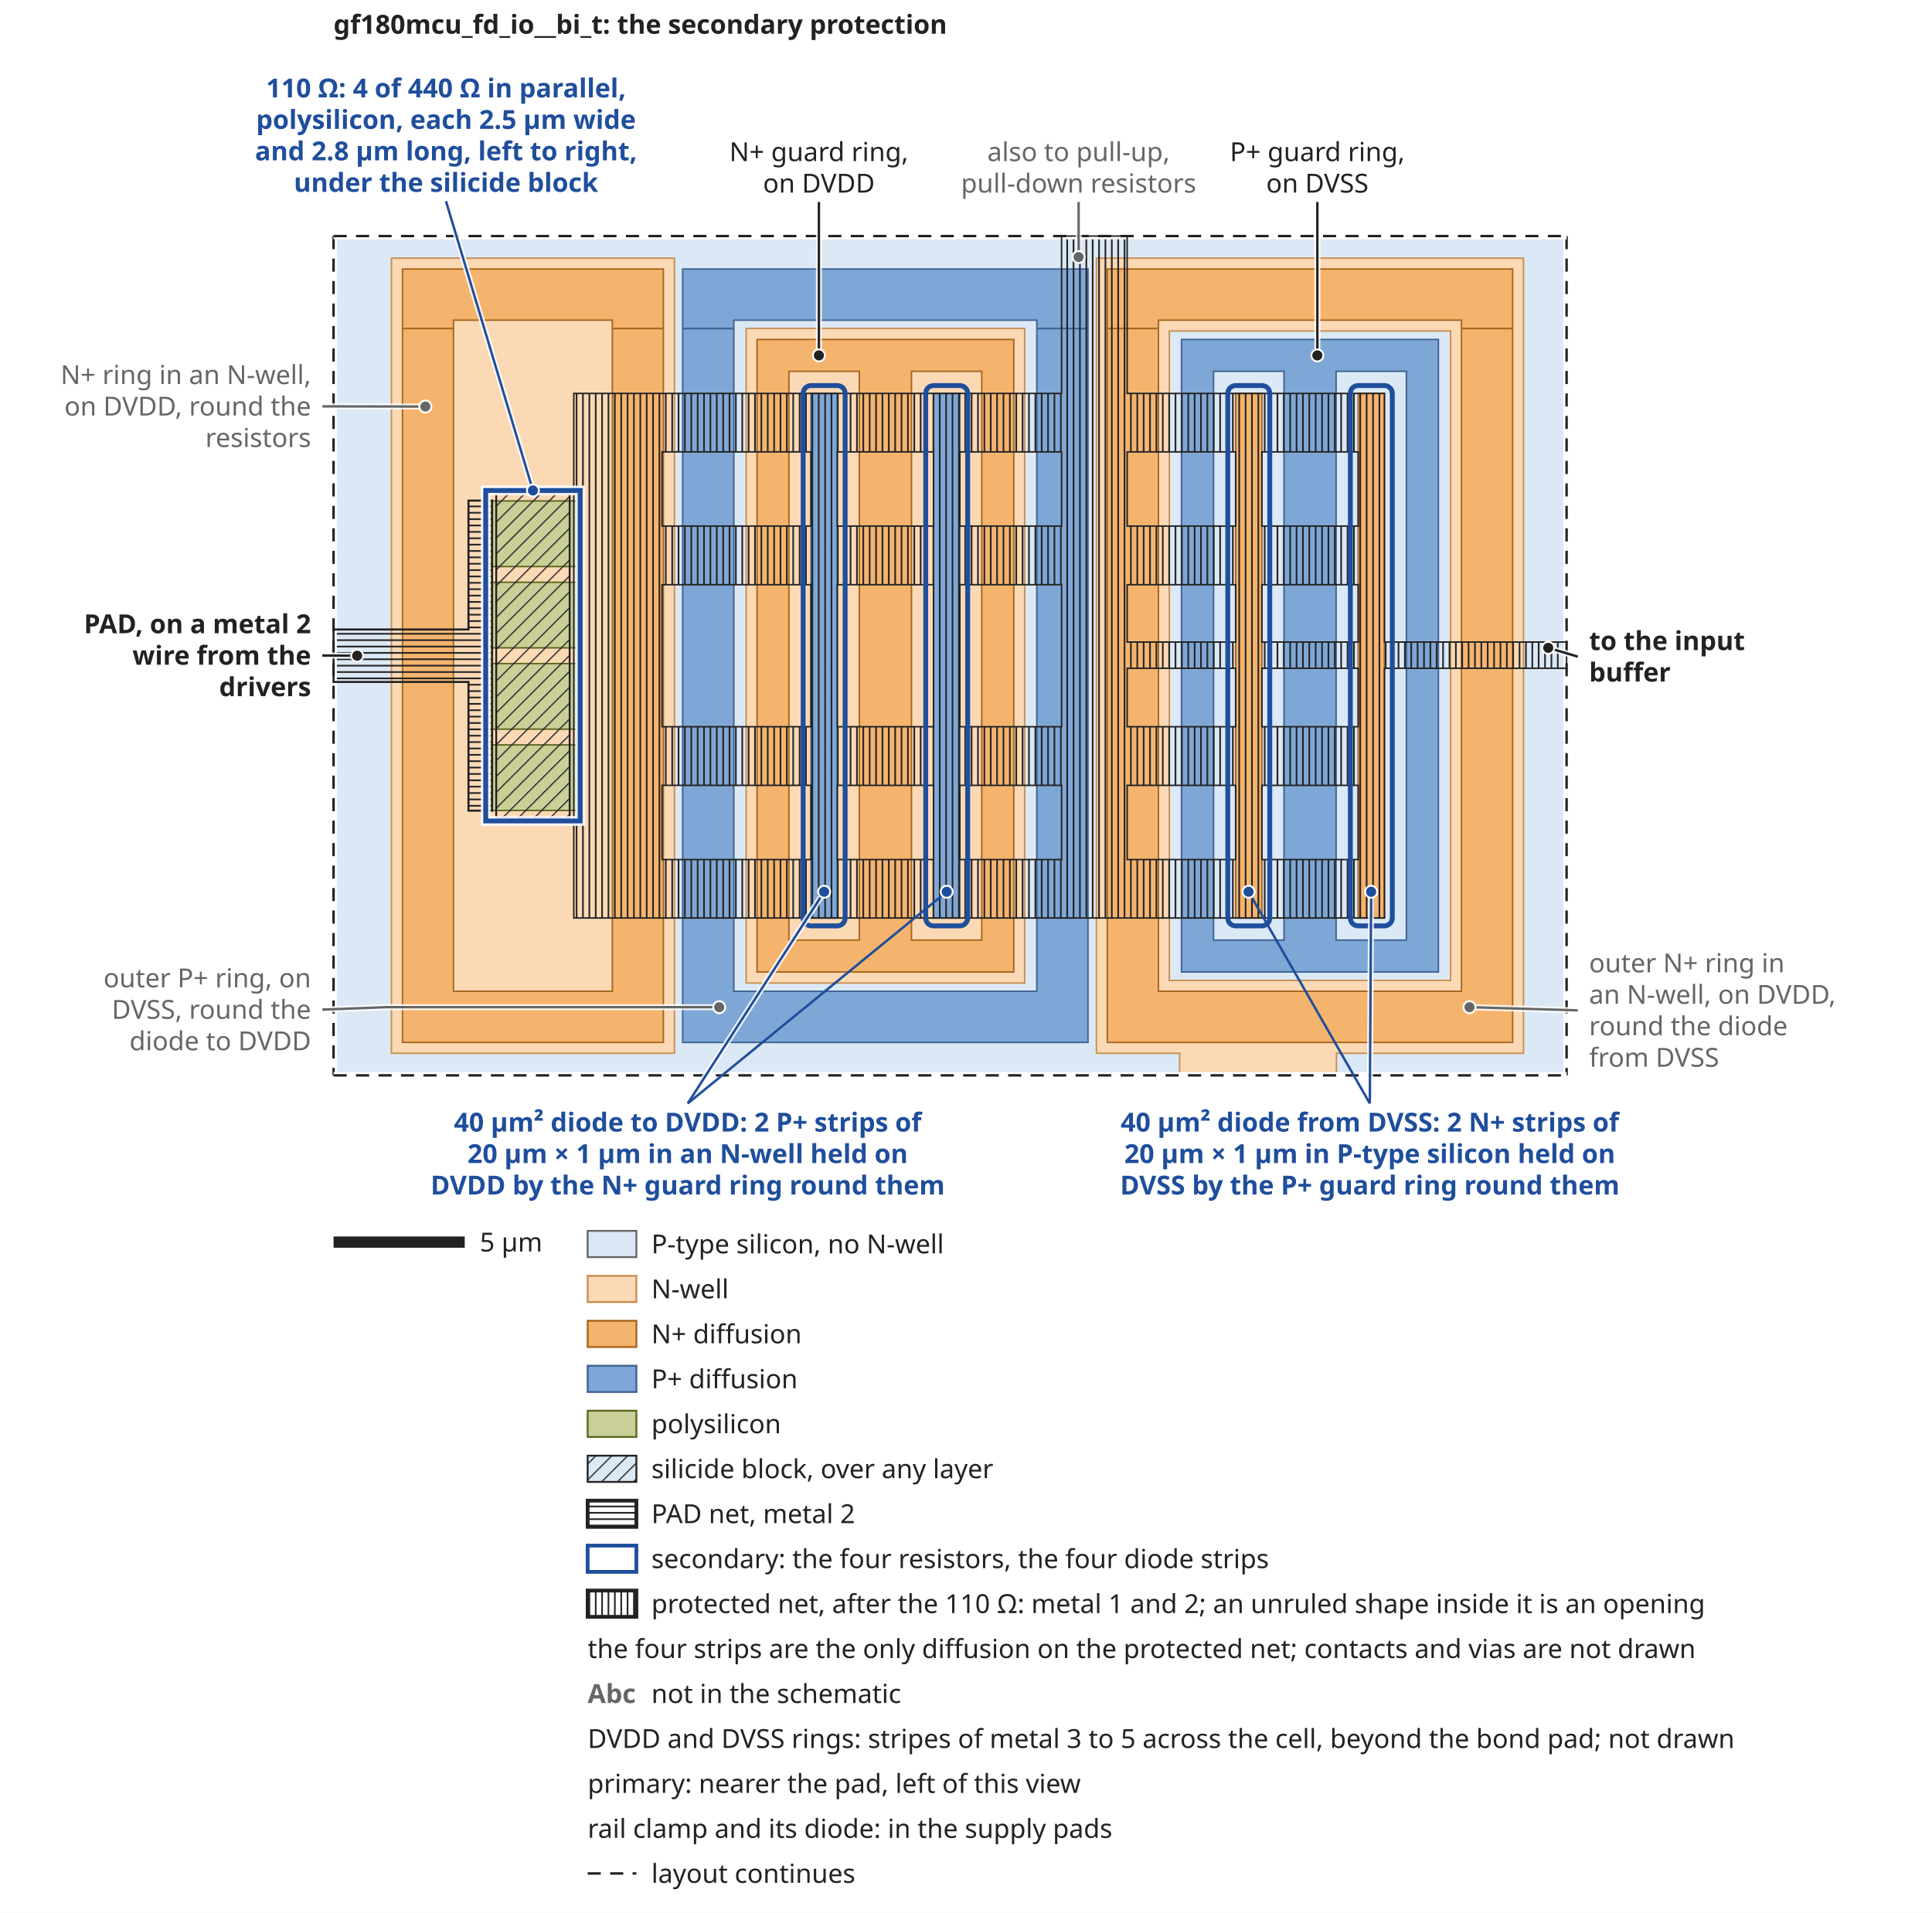
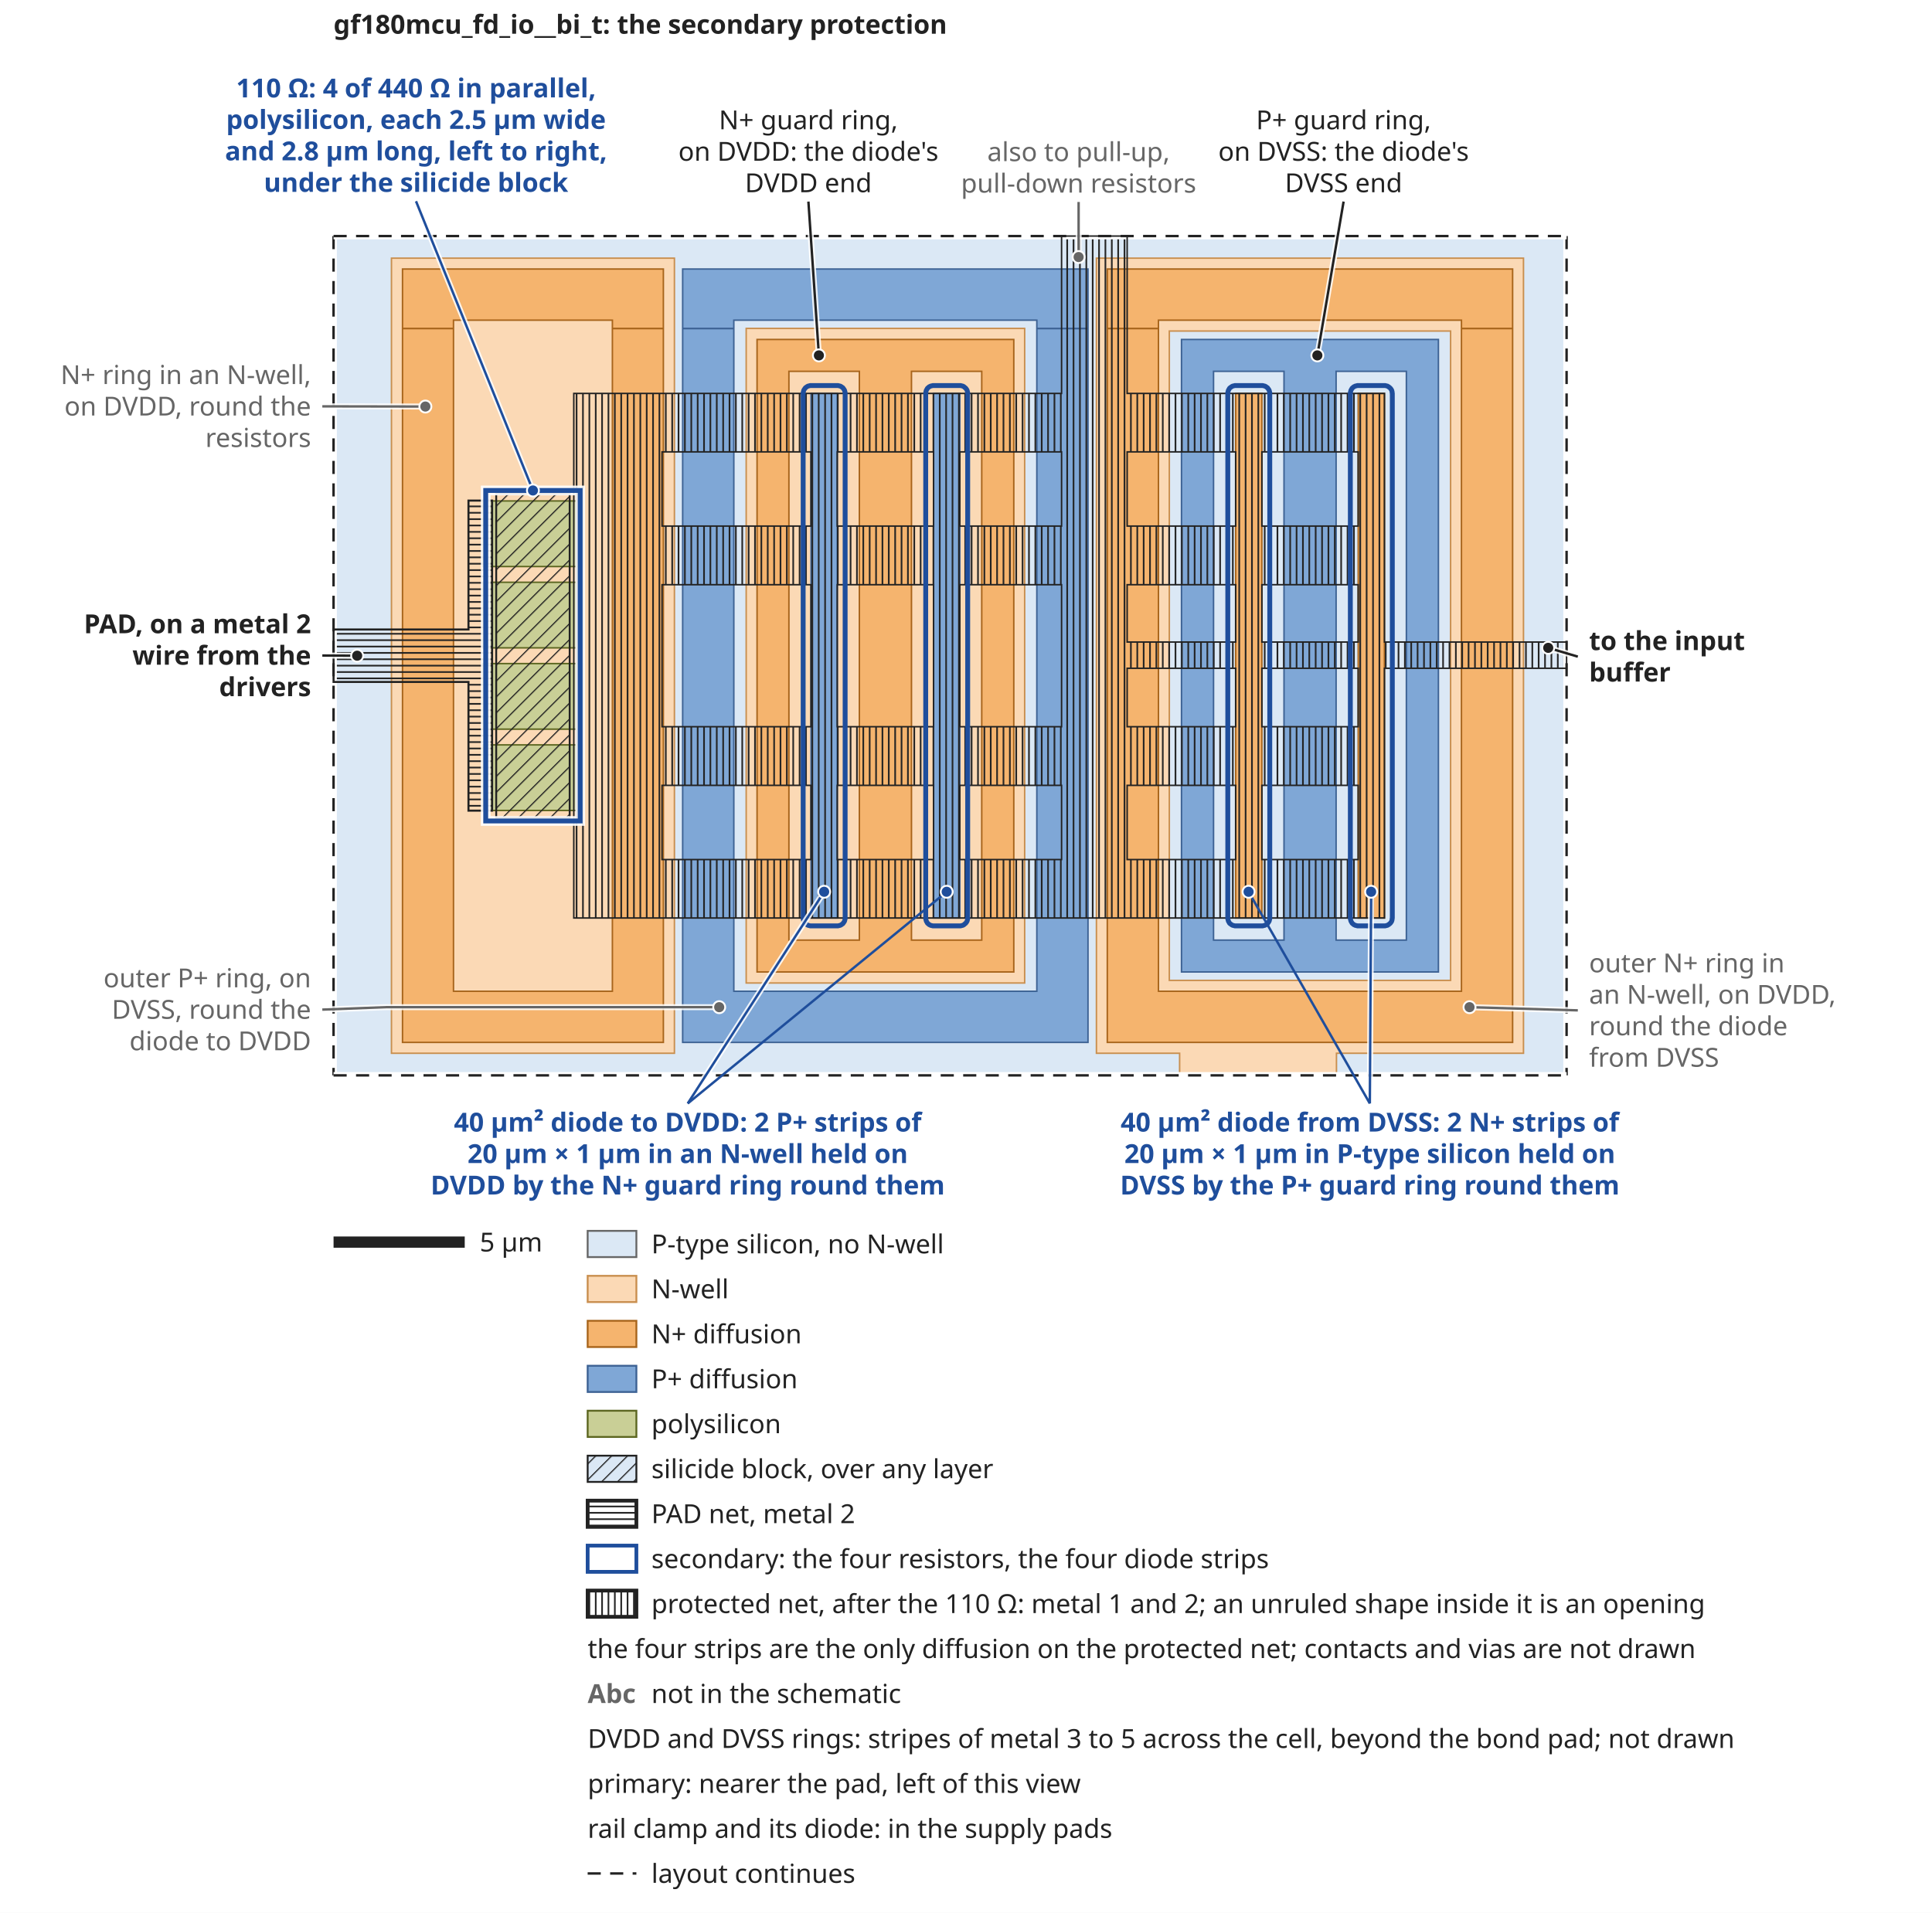
<svg xmlns="http://www.w3.org/2000/svg" width="1031" height="1021" viewBox="0 0 1031 1021" font-family="sans-serif">
  <defs>
    <pattern id="hatch" width="6" height="6" patternUnits="userSpaceOnUse" patternTransform="rotate(45)">
      <line x1="0" y1="0" x2="0" y2="6" stroke="#222222" stroke-width="1.2" />
    </pattern>
    <pattern id="wire" width="3.4" height="3.4" patternUnits="userSpaceOnUse">
      <path d="M0,1.7 H3.4" stroke="#222222" stroke-width="0.9" />
    </pattern>
    <pattern id="wire2" width="3.4" height="3.4" patternUnits="userSpaceOnUse">
      <path d="M1.7,0 V3.4" stroke="#222222" stroke-width="0.9" />
    </pattern>
    <pattern id="rule-dvdd" width="5" height="5" patternUnits="userSpaceOnUse">
      <path d="M2.5,0 V5" stroke="#a02c7d" stroke-width="1.3" />
    </pattern>
    <pattern id="rule-dvss" width="5" height="5" patternUnits="userSpaceOnUse">
      <path d="M2.5,0 V5" stroke="#16806f" stroke-width="1.3" />
    </pattern>
    <marker id="arrow-hot" viewBox="-1 -1 12 12" refX="7" refY="5" markerWidth="5.4" markerHeight="5.4" orient="auto">
      <path d="M0,0 L10,5 L0,10 z" fill="#c0392b" stroke="#ffffff" stroke-width="0.7" stroke-linejoin="round" />
    </marker>
    <marker id="arrow-snap" viewBox="-1 -1 12 12" refX="7" refY="5" markerWidth="5.4" markerHeight="5.4" orient="auto">
      <path d="M0,0 L10,5 L0,10 z" fill="#8e44ad" stroke="#ffffff" stroke-width="0.7" stroke-linejoin="round" />
    </marker>
  </defs>
  <rect width="1031" height="1021" fill="#ffffff" />
  <rect x="178.0" y="126.0" width="658.0" height="448.0" fill="#dbe8f5" />
  <path d="M585.1,137.8L624.0,137.8L813.0,137.8L813.0,562.2L713.2,562.2L713.2,571.2L713.2,574.0L629.5,574.0L629.5,571.2L629.5,562.2L585.1,562.2ZM624.0,176.7L624.0,523.3L774.1,523.3L774.1,176.7ZM398.2,175.3L546.8,175.3L546.8,524.7L398.2,524.7ZM208.9,137.8L359.9,137.8L359.9,562.2L208.9,562.2Z" fill="#fbd9b5" stroke="#c98f4f" stroke-width="0.8" fill-rule="evenodd" opacity="1.0" />
  <path d="M630.5,181.2L643.3,181.2L754.9,181.2L767.6,181.2L767.6,182.4L767.6,198.2L767.6,517.7L767.6,518.8L754.9,518.8L643.3,518.8L630.5,518.8L630.5,517.7L630.5,198.2L630.5,182.4ZM713.0,198.2L713.0,202.1L713.0,497.9L713.0,501.8L750.5,501.8L750.5,497.9L750.5,202.1L750.5,198.2ZM647.6,198.2L647.6,202.1L647.6,497.9L647.6,501.8L685.2,501.8L685.2,497.9L685.2,202.1L685.2,198.2ZM364.3,175.4L391.6,175.4L391.6,524.7L391.6,529.1L553.3,529.1L553.3,524.7L553.3,175.4L580.6,175.4L580.6,524.7L580.6,529.1L580.6,556.4L364.3,556.4L364.3,529.1L364.3,524.7ZM364.3,143.6L580.6,143.6L580.6,170.9L580.6,175.3L553.3,175.3L553.3,170.9L391.6,170.9L391.6,175.3L364.3,175.3L364.3,170.9ZM498.2,210.0L512.2,210.0L512.2,490.0L498.2,490.0ZM432.8,210.0L446.8,210.0L446.8,490.0L432.8,490.0Z" fill="#7fa7d6" stroke="#3d6294" stroke-width="0.8" fill-rule="evenodd" opacity="1.0" />
  <path d="M404.0,181.2L416.7,181.2L528.3,181.2L541.0,181.2L541.0,182.4L541.0,198.2L541.0,517.7L541.0,518.8L528.3,518.8L416.7,518.8L404.0,518.8L404.0,517.7L404.0,198.2L404.0,182.4ZM486.4,198.2L486.4,202.1L486.4,497.9L486.4,501.8L523.9,501.8L523.9,497.9L523.9,202.1L523.9,198.2ZM421.0,198.2L421.0,202.1L421.0,497.9L421.0,501.8L458.6,501.8L458.6,497.9L458.6,202.1L458.6,198.2ZM590.9,175.4L618.2,175.4L618.2,524.7L618.2,529.1L779.9,529.1L779.9,524.7L779.9,175.4L807.2,175.4L807.2,524.7L807.2,529.1L807.2,556.4L590.9,556.4L590.9,529.1L590.9,524.7ZM214.8,175.4L242.0,175.4L242.0,524.7L242.0,529.1L326.8,529.1L326.8,524.7L326.8,175.4L354.0,175.4L354.0,524.7L354.0,529.1L354.0,556.4L214.8,556.4L214.8,529.1L214.8,524.7ZM590.9,143.6L807.2,143.6L807.2,170.9L807.2,175.3L779.9,175.3L779.9,170.9L618.2,170.9L618.2,175.3L590.9,175.3L590.9,170.9ZM214.8,143.6L354.0,143.6L354.0,170.9L354.0,175.3L326.8,175.3L326.8,170.9L242.0,170.9L242.0,175.3L214.8,175.3L214.8,170.9ZM724.8,210.0L738.8,210.0L738.8,490.0L724.8,490.0ZM659.4,210.0L673.4,210.0L673.4,490.0L659.4,490.0Z" fill="#f5b46e" stroke="#a8651c" stroke-width="0.8" fill-rule="evenodd" opacity="1.0" />
  <path d="M257.7,397.6L311.1,397.6L311.1,432.6L257.7,432.6ZM257.7,354.2L311.1,354.2L311.1,389.2L257.7,389.2ZM257.7,310.8L311.1,310.8L311.1,345.8L257.7,345.8ZM257.7,267.4L311.1,267.4L311.1,302.4L257.7,302.4Z" fill="#c9cf96" stroke="#5c6620" stroke-width="0.8" fill-rule="evenodd" opacity="1.0" />
  <path d="M264.8,263.5L304.0,263.5L304.0,306.3L304.0,306.9L304.0,349.7L304.0,350.3L304.0,393.1L304.0,393.7L304.0,436.5L264.8,436.5L264.8,393.7L264.8,393.1L264.8,350.3L264.8,349.7L264.8,306.9L264.8,306.3L264.8,263.5Z" fill="url(#hatch)" stroke="#222222" stroke-width="1.0" fill-rule="evenodd" opacity="1.0" />
  <path d="M250.0,267.2L262.6,267.2L262.6,432.7L250.0,432.7L250.0,364.0L178.0,364.0L178.0,336.0L250.0,336.0Z" fill="url(#wire)" stroke="#222222" stroke-width="0" fill-rule="evenodd" opacity="1.0" />
  <path d="M566.5,126.0L601.5,126.0L601.5,129.2L601.5,210.0L659.4,210.0L673.4,210.0L724.8,210.0L738.8,210.0L738.8,241.2L738.8,280.8L738.8,312.1L738.8,342.7L814.4,342.7L814.4,342.7L836.0,342.7L836.0,356.7L814.4,356.7L814.4,356.7L738.8,356.7L738.8,387.9L738.8,419.2L738.8,458.8L738.8,490.0L738.8,490.0L306.2,490.0L306.2,490.0L306.2,458.8L306.2,432.7L306.2,432.5L306.2,419.2L306.2,397.7L306.2,389.1L306.2,387.9L306.2,354.3L306.2,345.7L306.2,312.1L306.2,310.9L306.2,302.3L306.2,280.8L306.2,267.5L306.2,267.2L306.2,241.2L306.2,210.0L353.3,210.0L432.8,210.0L446.8,210.0L498.2,210.0L512.2,210.0L566.5,210.0L566.5,129.2ZM512.2,312.1L512.2,387.9L566.5,387.9L566.5,356.7L566.5,342.7L566.5,312.1ZM673.4,419.2L673.4,458.8L724.8,458.8L724.8,419.2ZM601.5,419.2L601.5,458.8L659.4,458.8L659.4,419.2ZM512.2,419.2L512.2,458.8L566.5,458.8L566.5,419.2ZM446.8,419.2L446.8,458.8L498.2,458.8L498.2,419.2ZM353.3,419.2L353.3,458.8L432.8,458.8L432.8,419.2ZM673.4,356.7L673.4,387.9L724.8,387.9L724.8,356.7ZM601.5,356.7L601.5,387.9L659.4,387.9L659.4,356.7ZM673.4,312.1L673.4,342.7L724.8,342.7L724.8,312.1ZM601.5,312.1L601.5,342.7L659.4,342.7L659.4,312.1ZM446.8,312.1L446.8,387.9L498.2,387.9L498.2,312.1ZM353.3,312.1L353.3,387.9L432.8,387.9L432.8,312.1ZM673.4,241.2L673.4,280.8L724.8,280.8L724.8,241.2ZM601.5,241.2L601.5,280.8L659.4,280.8L659.4,241.2ZM512.2,241.2L512.2,280.8L566.5,280.8L566.5,241.2ZM446.8,241.2L446.8,280.8L498.2,280.8L498.2,241.2ZM353.3,241.2L353.3,280.8L432.8,280.8L432.8,241.2Z" fill="url(#wire2)" stroke="#222222" stroke-width="0" fill-rule="evenodd" opacity="1.0" />
  <line x1="178.0" y1="126.0" x2="178.0" y2="574.0" stroke="#ffffff" stroke-width="3.5" />
  <line x1="178.0" y1="126.0" x2="178.0" y2="574.0" stroke="#222222" stroke-width="1.3" stroke-dasharray="7,5" />
  <line x1="836.0" y1="126.0" x2="836.0" y2="574.0" stroke="#ffffff" stroke-width="3.5" />
  <line x1="836.0" y1="126.0" x2="836.0" y2="574.0" stroke="#222222" stroke-width="1.3" stroke-dasharray="7,5" />
  <line x1="178.0" y1="126.0" x2="836.0" y2="126.0" stroke="#ffffff" stroke-width="3.5" />
  <line x1="178.0" y1="126.0" x2="836.0" y2="126.0" stroke="#222222" stroke-width="1.3" stroke-dasharray="7,5" />
  <line x1="178.0" y1="574.0" x2="836.0" y2="574.0" stroke="#ffffff" stroke-width="3.5" />
  <line x1="178.0" y1="574.0" x2="836.0" y2="574.0" stroke="#222222" stroke-width="1.3" stroke-dasharray="7,5" />
  <path d="M250.0,267.2L262.6,267.2L262.6,432.7L250.0,432.7L250.0,364.0L178.0,364.0L178.0,336.0L250.0,336.0Z" fill="none" stroke="#222222" stroke-width="1.1" />
  <path d="M566.5,126.0L601.5,126.0L601.5,129.2L601.5,210.0L659.4,210.0L673.4,210.0L724.8,210.0L738.8,210.0L738.8,241.2L738.8,280.8L738.8,312.1L738.8,342.7L814.4,342.7L814.4,342.7L836.0,342.7L836.0,356.7L814.4,356.7L814.4,356.7L738.8,356.7L738.8,387.9L738.8,419.2L738.8,458.8L738.8,490.0L738.8,490.0L306.2,490.0L306.2,490.0L306.2,458.8L306.2,432.7L306.2,432.5L306.2,419.2L306.2,397.7L306.2,389.1L306.2,387.9L306.2,354.3L306.2,345.7L306.2,312.1L306.2,310.9L306.2,302.3L306.2,280.8L306.2,267.5L306.2,267.2L306.2,241.2L306.2,210.0L353.3,210.0L432.8,210.0L446.8,210.0L498.2,210.0L512.2,210.0L566.5,210.0L566.5,129.2ZM512.2,312.1L512.2,387.9L566.5,387.9L566.5,356.7L566.5,342.7L566.5,312.1ZM673.4,419.2L673.4,458.8L724.8,458.8L724.8,419.2ZM601.5,419.2L601.5,458.8L659.4,458.8L659.4,419.2ZM512.2,419.2L512.2,458.8L566.5,458.8L566.5,419.2ZM446.8,419.2L446.8,458.8L498.2,458.8L498.2,419.2ZM353.3,419.2L353.3,458.8L432.8,458.8L432.8,419.2ZM673.4,356.7L673.4,387.9L724.8,387.9L724.8,356.7ZM601.5,356.7L601.5,387.9L659.4,387.9L659.4,356.7ZM673.4,312.1L673.4,342.7L724.8,342.7L724.8,312.1ZM601.5,312.1L601.5,342.7L659.4,342.7L659.4,312.1ZM446.8,312.1L446.8,387.9L498.2,387.9L498.2,312.1ZM353.3,312.1L353.3,387.9L432.8,387.9L432.8,312.1ZM673.4,241.2L673.4,280.8L724.8,280.8L724.8,241.2ZM601.5,241.2L601.5,280.8L659.4,280.8L659.4,241.2ZM512.2,241.2L512.2,280.8L566.5,280.8L566.5,241.2ZM446.8,241.2L446.8,280.8L498.2,280.8L498.2,241.2ZM353.3,241.2L353.3,280.8L432.8,280.8L432.8,241.2Z" fill="none" stroke="#222222" stroke-width="0.8" />
  <rect x="259.2" y="261.8" width="50.4" height="176.4" fill="none" stroke="#ffffff" stroke-width="5.2" opacity="0.9" />
  <rect x="259.2" y="261.8" width="50.4" height="176.4" fill="none" stroke="#1f4e9c" stroke-width="2.6" stroke-dasharray="1,0" />
  <path d="M724.8,205.8L738.8,205.8L739.2,205.8L739.6,205.9L740.0,206.0L740.4,206.1L740.7,206.3L741.1,206.5L741.4,206.8L741.7,207.0L742.0,207.3L742.3,207.7L742.5,208.0L742.7,208.4L742.8,208.8L742.9,209.2L742.9,209.6L743.0,210.0L743.0,490.0L742.9,490.4L742.9,490.8L742.8,491.2L742.7,491.6L742.5,492.0L742.3,492.3L742.0,492.7L741.7,493.0L741.4,493.2L741.1,493.5L740.7,493.7L740.4,493.9L740.0,494.0L739.6,494.1L739.2,494.2L738.8,494.2L724.8,494.2L724.4,494.2L724.0,494.1L723.6,494.0L723.2,493.9L722.8,493.7L722.4,493.5L722.1,493.2L721.8,493.0L721.5,492.7L721.3,492.3L721.1,492.0L720.9,491.6L720.8,491.2L720.7,490.8L720.6,490.4L720.6,490.0L720.6,210.0L720.6,209.6L720.7,209.2L720.8,208.8L720.9,208.4L721.1,208.0L721.3,207.7L721.5,207.3L721.8,207.0L722.1,206.8L722.4,206.5L722.8,206.3L723.2,206.1L723.6,206.0L724.0,205.9L724.4,205.8ZM659.4,205.8L673.4,205.8L673.8,205.8L674.2,205.9L674.6,206.0L675.0,206.1L675.4,206.3L675.7,206.5L676.1,206.8L676.4,207.0L676.6,207.3L676.9,207.7L677.1,208.0L677.3,208.4L677.4,208.8L677.5,209.2L677.6,209.6L677.6,210.0L677.6,490.0L677.6,490.4L677.5,490.8L677.4,491.2L677.3,491.6L677.1,492.0L676.9,492.3L676.6,492.7L676.4,493.0L676.1,493.2L675.7,493.5L675.4,493.7L675.0,493.9L674.6,494.0L674.2,494.1L673.8,494.2L673.4,494.2L659.4,494.2L659.0,494.2L658.6,494.1L658.2,494.0L657.8,493.9L657.4,493.7L657.1,493.5L656.7,493.2L656.4,493.0L656.1,492.7L655.9,492.3L655.7,492.0L655.5,491.6L655.4,491.2L655.3,490.8L655.2,490.4L655.2,490.0L655.2,210.0L655.2,209.6L655.3,209.2L655.4,208.8L655.5,208.4L655.7,208.0L655.9,207.7L656.1,207.3L656.4,207.0L656.7,206.8L657.1,206.5L657.4,206.3L657.8,206.1L658.2,206.0L658.6,205.9L659.0,205.8ZM498.2,205.8L512.2,205.8L512.6,205.8L513.0,205.9L513.4,206.0L513.8,206.1L514.2,206.3L514.5,206.5L514.8,206.8L515.1,207.0L515.4,207.3L515.7,207.7L515.9,208.0L516.1,208.4L516.2,208.8L516.3,209.2L516.4,209.6L516.4,210.0L516.4,490.0L516.4,490.4L516.3,490.8L516.2,491.2L516.1,491.6L515.9,492.0L515.7,492.3L515.4,492.7L515.1,493.0L514.8,493.2L514.5,493.5L514.2,493.7L513.8,493.9L513.4,494.0L513.0,494.1L512.6,494.2L512.2,494.2L498.2,494.2L497.8,494.2L497.4,494.1L497.0,494.0L496.6,493.9L496.2,493.7L495.8,493.5L495.5,493.2L495.2,493.0L494.9,492.7L494.7,492.3L494.5,492.0L494.3,491.6L494.2,491.2L494.1,490.8L494.0,490.4L494.0,490.0L494.0,210.0L494.0,209.6L494.1,209.2L494.2,208.8L494.3,208.4L494.5,208.0L494.7,207.7L494.9,207.3L495.2,207.0L495.5,206.8L495.8,206.5L496.2,206.3L496.6,206.1L497.0,206.0L497.4,205.9L497.8,205.8ZM432.8,205.8L446.8,205.8L447.2,205.8L447.6,205.9L448.0,206.0L448.4,206.1L448.8,206.3L449.1,206.5L449.5,206.8L449.8,207.0L450.0,207.3L450.3,207.7L450.5,208.0L450.7,208.4L450.8,208.8L450.9,209.2L451.0,209.6L451.0,210.0L451.0,490.0L451.0,490.4L450.9,490.8L450.8,491.2L450.7,491.6L450.5,492.0L450.3,492.3L450.0,492.7L449.8,493.0L449.5,493.2L449.1,493.5L448.8,493.7L448.4,493.9L448.0,494.0L447.6,494.1L447.2,494.2L446.8,494.2L432.8,494.2L432.4,494.2L432.0,494.1L431.6,494.0L431.2,493.9L430.8,493.7L430.5,493.5L430.1,493.2L429.8,493.0L429.6,492.7L429.3,492.3L429.1,492.0L428.9,491.6L428.8,491.2L428.7,490.8L428.6,490.4L428.6,490.0L428.6,210.0L428.6,209.6L428.7,209.2L428.8,208.8L428.9,208.4L429.1,208.0L429.3,207.7L429.6,207.3L429.8,207.0L430.1,206.8L430.5,206.5L430.8,206.3L431.2,206.1L431.6,206.0L432.0,205.9L432.4,205.8Z" fill="none" stroke="#1f4e9c" stroke-width="2.6" />
  <polyline points="172.0,349.9 190.6,350.0" fill="none" stroke="#fff" stroke-width="3.2" opacity="0.85" />
  <polyline points="172.0,349.9 190.6,350.0" fill="none" stroke="#222222" stroke-width="1.3" />
  <circle cx="190.6" cy="350.0" r="3.2" fill="#222222" stroke="#fff" stroke-width="1" />
  <text x="166.0" y="338.0" text-anchor="end" font-size="14" fill="#222222" font-weight="bold" stroke="#ffffff" stroke-width="3.5" paint-order="stroke" stroke-linejoin="round">PAD, on a metal 2</text>
  <text x="166.0" y="354.8" text-anchor="end" font-size="14" fill="#222222" font-weight="bold" stroke="#ffffff" stroke-width="3.5" paint-order="stroke" stroke-linejoin="round">wire from the</text>
  <text x="166.0" y="371.6" text-anchor="end" font-size="14" fill="#222222" font-weight="bold" stroke="#ffffff" stroke-width="3.5" paint-order="stroke" stroke-linejoin="round">drivers</text>
  <polyline points="842.0,350.5 826.2,345.8" fill="none" stroke="#fff" stroke-width="3.2" opacity="0.85" />
  <polyline points="842.0,350.5 826.2,345.8" fill="none" stroke="#222222" stroke-width="1.3" />
  <circle cx="826.2" cy="345.8" r="3.2" fill="#222222" stroke="#fff" stroke-width="1" />
  <text x="848.0" y="347.0" text-anchor="start" font-size="14" fill="#222222" font-weight="bold" stroke="#ffffff" stroke-width="3.5" paint-order="stroke" stroke-linejoin="round">to the input</text>
  <text x="848.0" y="363.8" text-anchor="start" font-size="14" fill="#222222" font-weight="bold" stroke="#ffffff" stroke-width="3.5" paint-order="stroke" stroke-linejoin="round">buffer</text>
-   <polyline points="238.0,107.4 284.4,261.8" fill="none" stroke="#fff" stroke-width="3.2" opacity="0.85" />
-   <polyline points="238.0,107.4 284.4,261.8" fill="none" stroke="#1f4e9c" stroke-width="1.3" />
+   <polyline points="222.0,107.4 284.4,261.8" fill="none" stroke="#fff" stroke-width="3.2" opacity="0.85" />
+   <polyline points="222.0,107.4 284.4,261.8" fill="none" stroke="#1f4e9c" stroke-width="1.3" />
  <circle cx="284.4" cy="261.8" r="3.2" fill="#1f4e9c" stroke="#fff" stroke-width="1" />
-   <text x="238.0" y="52.0" text-anchor="middle" font-size="14" fill="#1f4e9c" font-weight="bold" stroke="#ffffff" stroke-width="3.5" paint-order="stroke" stroke-linejoin="round">110 Ω: 4 of 440 Ω in parallel,</text>
-   <text x="238.0" y="68.8" text-anchor="middle" font-size="14" fill="#1f4e9c" font-weight="bold" stroke="#ffffff" stroke-width="3.5" paint-order="stroke" stroke-linejoin="round">polysilicon, each 2.5 µm wide</text>
-   <text x="238.0" y="85.6" text-anchor="middle" font-size="14" fill="#1f4e9c" font-weight="bold" stroke="#ffffff" stroke-width="3.5" paint-order="stroke" stroke-linejoin="round">and 2.8 µm long, left to right,</text>
-   <text x="238.0" y="102.4" text-anchor="middle" font-size="14" fill="#1f4e9c" font-weight="bold" stroke="#ffffff" stroke-width="3.5" paint-order="stroke" stroke-linejoin="round">under the silicide block</text>
-   <polyline points="437.0,107.8 437.0,189.7" fill="none" stroke="#fff" stroke-width="3.2" opacity="0.85" />
-   <polyline points="437.0,107.8 437.0,189.7" fill="none" stroke="#222222" stroke-width="1.3" />
+   <text x="222.0" y="52.0" text-anchor="middle" font-size="14" fill="#1f4e9c" font-weight="bold" stroke="#ffffff" stroke-width="3.5" paint-order="stroke" stroke-linejoin="round">110 Ω: 4 of 440 Ω in parallel,</text>
+   <text x="222.0" y="68.8" text-anchor="middle" font-size="14" fill="#1f4e9c" font-weight="bold" stroke="#ffffff" stroke-width="3.5" paint-order="stroke" stroke-linejoin="round">polysilicon, each 2.5 µm wide</text>
+   <text x="222.0" y="85.6" text-anchor="middle" font-size="14" fill="#1f4e9c" font-weight="bold" stroke="#ffffff" stroke-width="3.5" paint-order="stroke" stroke-linejoin="round">and 2.8 µm long, left to right,</text>
+   <text x="222.0" y="102.4" text-anchor="middle" font-size="14" fill="#1f4e9c" font-weight="bold" stroke="#ffffff" stroke-width="3.5" paint-order="stroke" stroke-linejoin="round">under the silicide block</text>
+   <polyline points="431.4,107.6 437.0,189.7" fill="none" stroke="#fff" stroke-width="3.2" opacity="0.85" />
+   <polyline points="431.4,107.6 437.0,189.7" fill="none" stroke="#222222" stroke-width="1.3" />
  <circle cx="437.0" cy="189.7" r="3.2" fill="#222222" stroke="#fff" stroke-width="1" />
-   <text x="437.0" y="86.0" text-anchor="middle" font-size="14" fill="#222222" font-weight="normal" stroke="#ffffff" stroke-width="3.5" paint-order="stroke" stroke-linejoin="round">N+ guard ring,</text>
-   <text x="437.0" y="102.8" text-anchor="middle" font-size="14" fill="#222222" font-weight="normal" stroke="#ffffff" stroke-width="3.5" paint-order="stroke" stroke-linejoin="round">on DVDD</text>
+   <text x="431.4" y="69.0" text-anchor="middle" font-size="14" fill="#222222" font-weight="normal" stroke="#ffffff" stroke-width="3.5" paint-order="stroke" stroke-linejoin="round">N+ guard ring,</text>
+   <text x="431.4" y="85.8" text-anchor="middle" font-size="14" fill="#222222" font-weight="normal" stroke="#ffffff" stroke-width="3.5" paint-order="stroke" stroke-linejoin="round">on DVDD: the diode's</text>
+   <text x="431.4" y="102.6" text-anchor="middle" font-size="14" fill="#222222" font-weight="normal" stroke="#ffffff" stroke-width="3.5" paint-order="stroke" stroke-linejoin="round">DVDD end</text>
  <polyline points="575.6,107.8 575.6,137.2" fill="none" stroke="#fff" stroke-width="3.2" opacity="0.85" />
  <polyline points="575.6,107.8 575.6,137.2" fill="none" stroke="#666666" stroke-width="1.3" />
  <circle cx="575.6" cy="137.2" r="3.2" fill="#666666" stroke="#fff" stroke-width="1" />
  <text x="575.6" y="86.0" text-anchor="middle" font-size="14" fill="#666666" font-weight="normal" stroke="#ffffff" stroke-width="3.5" paint-order="stroke" stroke-linejoin="round">also to pull-up,</text>
  <text x="575.6" y="102.8" text-anchor="middle" font-size="14" fill="#666666" font-weight="normal" stroke="#ffffff" stroke-width="3.5" paint-order="stroke" stroke-linejoin="round">pull-down resistors</text>
-   <polyline points="703.0,107.8 703.0,189.7" fill="none" stroke="#fff" stroke-width="3.2" opacity="0.85" />
-   <polyline points="703.0,107.8 703.0,189.7" fill="none" stroke="#222222" stroke-width="1.3" />
+   <polyline points="717.0,107.6 703.0,189.7" fill="none" stroke="#fff" stroke-width="3.2" opacity="0.85" />
+   <polyline points="717.0,107.6 703.0,189.7" fill="none" stroke="#222222" stroke-width="1.3" />
  <circle cx="703.0" cy="189.7" r="3.2" fill="#222222" stroke="#fff" stroke-width="1" />
-   <text x="703.0" y="86.0" text-anchor="middle" font-size="14" fill="#222222" font-weight="normal" stroke="#ffffff" stroke-width="3.5" paint-order="stroke" stroke-linejoin="round">P+ guard ring,</text>
-   <text x="703.0" y="102.8" text-anchor="middle" font-size="14" fill="#222222" font-weight="normal" stroke="#ffffff" stroke-width="3.5" paint-order="stroke" stroke-linejoin="round">on DVSS</text>
+   <text x="717.0" y="69.0" text-anchor="middle" font-size="14" fill="#222222" font-weight="normal" stroke="#ffffff" stroke-width="3.5" paint-order="stroke" stroke-linejoin="round">P+ guard ring,</text>
+   <text x="717.0" y="85.8" text-anchor="middle" font-size="14" fill="#222222" font-weight="normal" stroke="#ffffff" stroke-width="3.5" paint-order="stroke" stroke-linejoin="round">on DVSS: the diode's</text>
+   <text x="717.0" y="102.6" text-anchor="middle" font-size="14" fill="#222222" font-weight="normal" stroke="#ffffff" stroke-width="3.5" paint-order="stroke" stroke-linejoin="round">DVSS end</text>
  <polyline points="172.0,216.9 227.0,217.0" fill="none" stroke="#fff" stroke-width="3.2" opacity="0.85" />
  <polyline points="172.0,216.9 227.0,217.0" fill="none" stroke="#666666" stroke-width="1.3" />
  <circle cx="227.0" cy="217.0" r="3.2" fill="#666666" stroke="#fff" stroke-width="1" />
  <text x="166.0" y="205.0" text-anchor="end" font-size="14" fill="#666666" font-weight="normal" stroke="#ffffff" stroke-width="3.5" paint-order="stroke" stroke-linejoin="round">N+ ring in an N-well,</text>
  <text x="166.0" y="221.8" text-anchor="end" font-size="14" fill="#666666" font-weight="normal" stroke="#ffffff" stroke-width="3.5" paint-order="stroke" stroke-linejoin="round">on DVDD, round the</text>
  <text x="166.0" y="238.6" text-anchor="end" font-size="14" fill="#666666" font-weight="normal" stroke="#ffffff" stroke-width="3.5" paint-order="stroke" stroke-linejoin="round">resistors</text>
  <polyline points="172.0,538.9 206.0,537.6 383.8,537.6" fill="none" stroke="#fff" stroke-width="3.2" opacity="0.85" />
  <polyline points="172.0,538.9 206.0,537.6 383.8,537.6" fill="none" stroke="#666666" stroke-width="1.3" />
  <circle cx="383.8" cy="537.6" r="3.2" fill="#666666" stroke="#fff" stroke-width="1" />
  <text x="166.0" y="527.0" text-anchor="end" font-size="14" fill="#666666" font-weight="normal" stroke="#ffffff" stroke-width="3.5" paint-order="stroke" stroke-linejoin="round">outer P+ ring, on</text>
  <text x="166.0" y="543.8" text-anchor="end" font-size="14" fill="#666666" font-weight="normal" stroke="#ffffff" stroke-width="3.5" paint-order="stroke" stroke-linejoin="round">DVSS, round the</text>
  <text x="166.0" y="560.6" text-anchor="end" font-size="14" fill="#666666" font-weight="normal" stroke="#ffffff" stroke-width="3.5" paint-order="stroke" stroke-linejoin="round">diode to DVDD</text>
  <polyline points="842.0,539.3 784.2,537.6" fill="none" stroke="#fff" stroke-width="3.2" opacity="0.85" />
  <polyline points="842.0,539.3 784.2,537.6" fill="none" stroke="#666666" stroke-width="1.3" />
  <circle cx="784.2" cy="537.6" r="3.2" fill="#666666" stroke="#fff" stroke-width="1" />
  <text x="848.0" y="519.0" text-anchor="start" font-size="14" fill="#666666" font-weight="normal" stroke="#ffffff" stroke-width="3.5" paint-order="stroke" stroke-linejoin="round">outer N+ ring in</text>
  <text x="848.0" y="535.8" text-anchor="start" font-size="14" fill="#666666" font-weight="normal" stroke="#ffffff" stroke-width="3.5" paint-order="stroke" stroke-linejoin="round">an N-well, on DVDD,</text>
  <text x="848.0" y="552.6" text-anchor="start" font-size="14" fill="#666666" font-weight="normal" stroke="#ffffff" stroke-width="3.5" paint-order="stroke" stroke-linejoin="round">round the diode</text>
  <text x="848.0" y="569.4" text-anchor="start" font-size="14" fill="#666666" font-weight="normal" stroke="#ffffff" stroke-width="3.5" paint-order="stroke" stroke-linejoin="round">from DVSS</text>
  <polyline points="367.0,589.0 439.8,476.0" fill="none" stroke="#fff" stroke-width="3.2" opacity="0.85" />
  <polyline points="367.0,589.0 439.8,476.0" fill="none" stroke="#1f4e9c" stroke-width="1.3" />
  <circle cx="439.8" cy="476.0" r="3.2" fill="#1f4e9c" stroke="#fff" stroke-width="1" />
  <line x1="367.0" y1="589.0" x2="505.2" y2="476.0" stroke="#1f4e9c" stroke-width="1.3" />
  <circle cx="505.2" cy="476.0" r="3.2" fill="#1f4e9c" stroke="#fff" stroke-width="1" />
  <text x="367.0" y="604.0" text-anchor="middle" font-size="14" fill="#1f4e9c" font-weight="bold" stroke="#ffffff" stroke-width="3.5" paint-order="stroke" stroke-linejoin="round">40 µm² diode to DVDD: 2 P+ strips of</text>
  <text x="367.0" y="620.8" text-anchor="middle" font-size="14" fill="#1f4e9c" font-weight="bold" stroke="#ffffff" stroke-width="3.5" paint-order="stroke" stroke-linejoin="round">20 µm × 1 µm in an N-well held on</text>
  <text x="367.0" y="637.6" text-anchor="middle" font-size="14" fill="#1f4e9c" font-weight="bold" stroke="#ffffff" stroke-width="3.5" paint-order="stroke" stroke-linejoin="round">DVDD by the N+ guard ring round them</text>
  <polyline points="731.0,589.0 731.7,476.0" fill="none" stroke="#fff" stroke-width="3.2" opacity="0.85" />
  <polyline points="731.0,589.0 731.7,476.0" fill="none" stroke="#1f4e9c" stroke-width="1.3" />
  <circle cx="731.7" cy="476.0" r="3.2" fill="#1f4e9c" stroke="#fff" stroke-width="1" />
  <line x1="731.0" y1="589.0" x2="666.3" y2="476.0" stroke="#1f4e9c" stroke-width="1.3" />
  <circle cx="666.3" cy="476.0" r="3.2" fill="#1f4e9c" stroke="#fff" stroke-width="1" />
  <text x="731.0" y="604.0" text-anchor="middle" font-size="14" fill="#1f4e9c" font-weight="bold" stroke="#ffffff" stroke-width="3.5" paint-order="stroke" stroke-linejoin="round">40 µm² diode from DVSS: 2 N+ strips of</text>
  <text x="731.0" y="620.8" text-anchor="middle" font-size="14" fill="#1f4e9c" font-weight="bold" stroke="#ffffff" stroke-width="3.5" paint-order="stroke" stroke-linejoin="round">20 µm × 1 µm in P-type silicon held on</text>
  <text x="731.0" y="637.6" text-anchor="middle" font-size="14" fill="#1f4e9c" font-weight="bold" stroke="#ffffff" stroke-width="3.5" paint-order="stroke" stroke-linejoin="round">DVSS by the P+ guard ring round them</text>
  <text x="178.0" y="18.0" text-anchor="start" font-size="14" fill="#222222" font-weight="bold">gf180mcu_fd_io__bi_t: the secondary protection</text>
  <rect x="178.0" y="660.0" width="70.0" height="6" fill="#222222" />
  <text x="256.0" y="668.0" font-size="14" fill="#222222">5 µm</text>
  <rect x="313.6" y="657.0" width="26" height="14" fill="#dbe8f5" />
  <rect x="313.6" y="657.0" width="26" height="14" fill="#dbe8f5" stroke="#666666" opacity="1.0" />
  <text x="347.6" y="669.0" font-size="14" fill="#222222">P-type silicon, no N-well</text>
  <rect x="313.6" y="681.0" width="26" height="14" fill="#dbe8f5" />
  <rect x="313.6" y="681.0" width="26" height="14" fill="#fbd9b5" stroke="#c98f4f" opacity="1.0" />
  <text x="347.6" y="693.0" font-size="14" fill="#222222">N-well</text>
  <rect x="313.6" y="705.0" width="26" height="14" fill="#dbe8f5" />
  <rect x="313.6" y="705.0" width="26" height="14" fill="#f5b46e" stroke="#a8651c" opacity="1.0" />
  <text x="347.6" y="717.0" font-size="14" fill="#222222">N+ diffusion</text>
  <rect x="313.6" y="729.0" width="26" height="14" fill="#dbe8f5" />
  <rect x="313.6" y="729.0" width="26" height="14" fill="#7fa7d6" stroke="#3d6294" opacity="1.0" />
  <text x="347.6" y="741.0" font-size="14" fill="#222222">P+ diffusion</text>
  <rect x="313.6" y="753.0" width="26" height="14" fill="#dbe8f5" />
  <rect x="313.6" y="753.0" width="26" height="14" fill="#c9cf96" stroke="#5c6620" opacity="1.0" />
  <text x="347.6" y="765.0" font-size="14" fill="#222222">polysilicon</text>
  <rect x="313.6" y="777.0" width="26" height="14" fill="#dbe8f5" />
  <rect x="313.6" y="777.0" width="26" height="14" fill="url(#hatch)" stroke="#222222" opacity="1.0" />
  <text x="347.6" y="789.0" font-size="14" fill="#222222">silicide block, over any layer</text>
  <rect x="313.6" y="801.0" width="26" height="14" fill="url(#wire)" fill-opacity="1.0" stroke="#222222" stroke-width="2" />
  <text x="347.6" y="813.0" font-size="14" fill="#222222">PAD net, metal 2</text>
  <rect x="313.6" y="825.0" width="26" height="14" fill="none" stroke="#1f4e9c" stroke-width="2" />
  <text x="347.6" y="837.0" font-size="14" fill="#222222">secondary: the four resistors, the four diode strips</text>
  <rect x="313.6" y="849.0" width="26" height="14" fill="url(#wire2)" fill-opacity="1.0" stroke="#222222" stroke-width="2" />
  <text x="347.6" y="861.0" font-size="14" fill="#222222">protected net, after the 110 Ω: metal 1 and 2; an unruled shape inside it is an opening</text>
  <text x="313.6" y="885.0" font-size="14" fill="#222222">the four strips are the only diffusion on the protected net; contacts and vias are not drawn</text>
  <text x="313.6" y="909.0" font-size="14" font-weight="bold" fill="#666666">Abc</text>
  <text x="347.6" y="909.0" font-size="14" fill="#222222">not in the schematic</text>
  <text x="313.6" y="933.0" font-size="14" fill="#222222">DVDD and DVSS rings: stripes of metal 3 to 5 across the cell, beyond the bond pad; not drawn</text>
  <text x="313.6" y="957.0" font-size="14" fill="#222222">primary: nearer the pad, left of this view</text>
  <text x="313.6" y="981.0" font-size="14" fill="#222222">rail clamp and its diode: in the supply pads</text>
  <line x1="313.6" y1="1000.0" x2="339.6" y2="1000.0" stroke="#222222" stroke-width="1.3" stroke-dasharray="7,5" />
  <text x="347.6" y="1005.0" font-size="14" fill="#222222">layout continues</text>
</svg>
